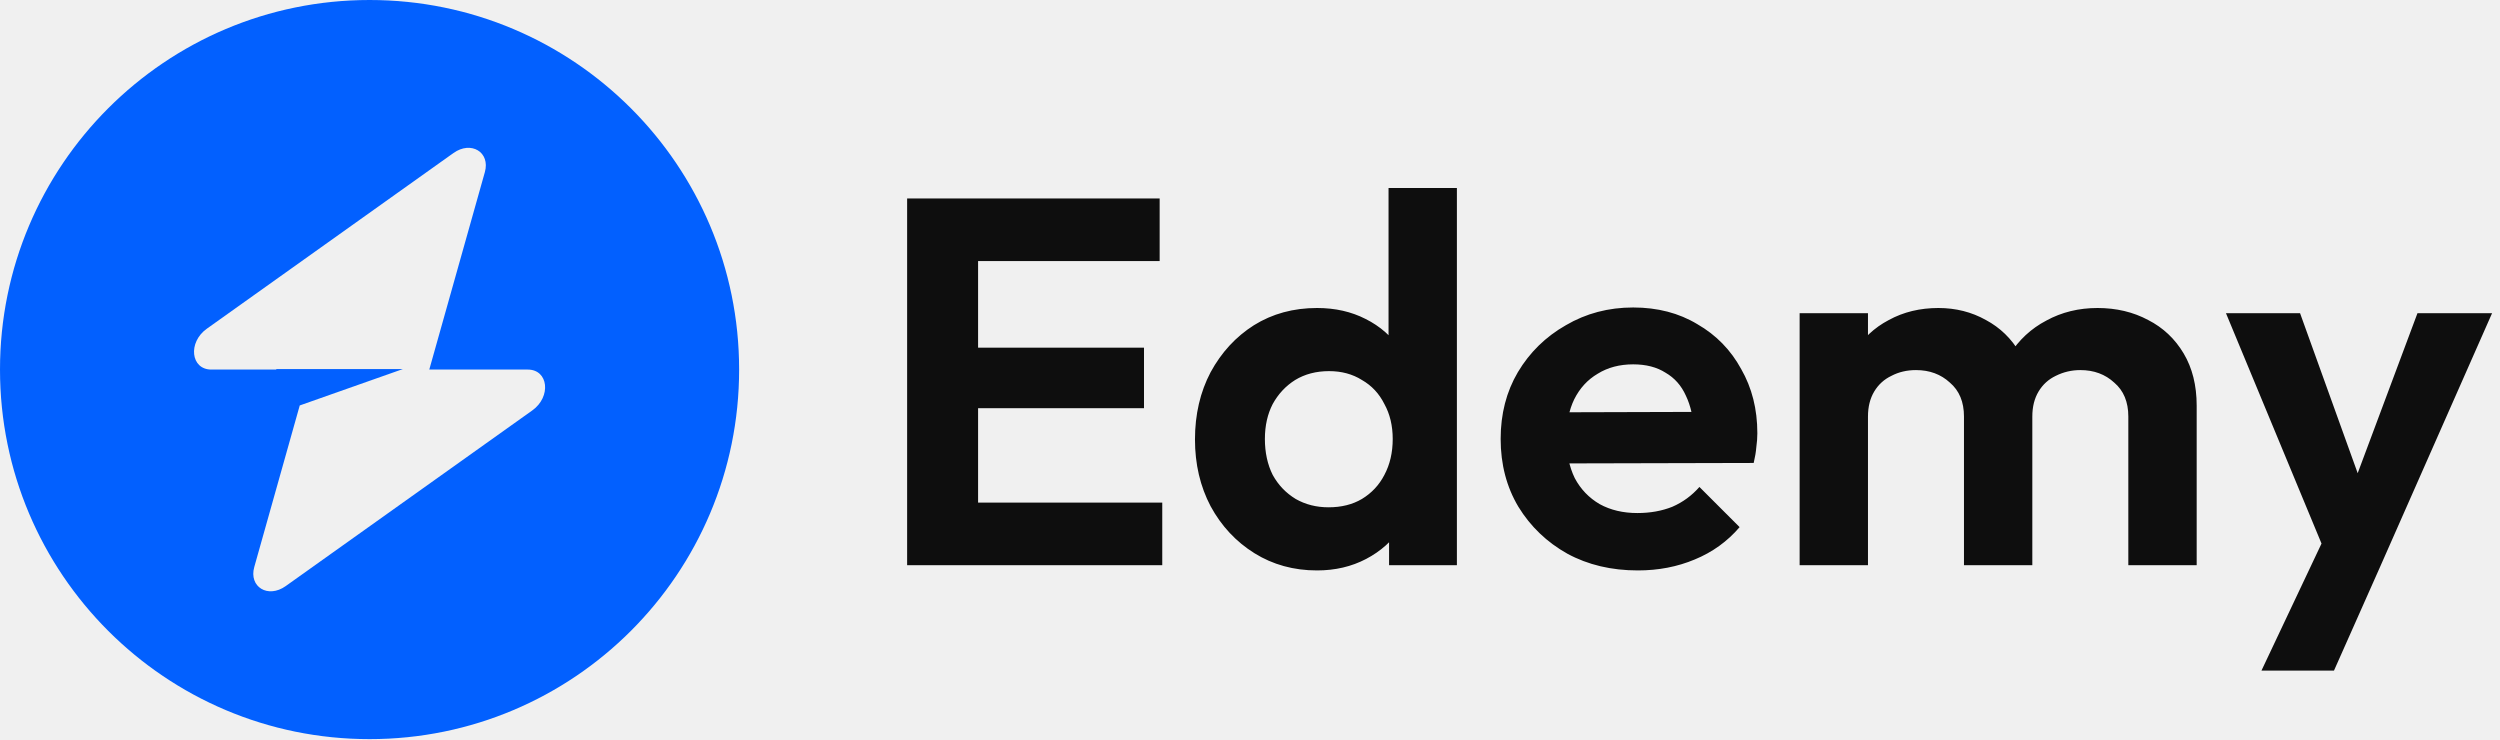
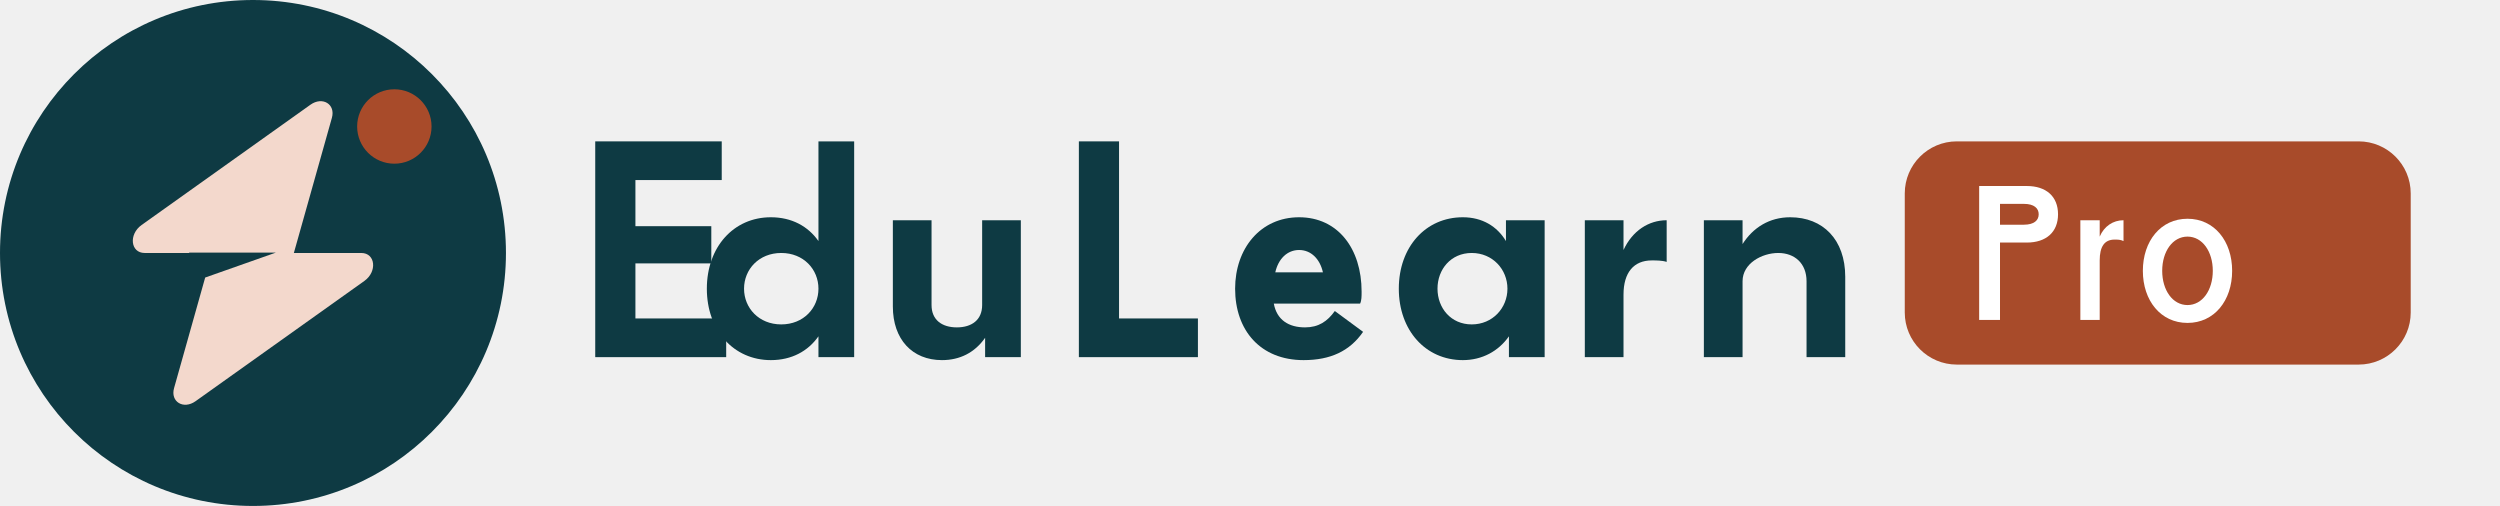
- <svg xmlns="http://www.w3.org/2000/svg" width="115" height="34" viewBox="0 0 115 34" fill="none">
-   <path fill-rule="evenodd" clip-rule="evenodd" d="M17 34C26.389 34 34 26.389 34 17C34 7.611 26.389 0 17 0C7.611 0 0 7.611 0 17C0 26.389 7.611 34 17 34ZM22.303 7.919C22.562 7.002 21.672 6.46 20.859 7.039L9.514 15.121C8.633 15.749 8.771 17 9.722 17H12.71V16.977H18.532L13.788 18.651L11.697 26.081C11.438 26.998 12.328 27.54 13.141 26.961L24.486 18.879C25.367 18.251 25.229 17 24.278 17H19.747L22.303 7.919Z" fill="#0260FF" />
-   <path d="M41.728 26V9.128H44.992V26H41.728ZM44.128 26V23.12H53.464V26H44.128ZM44.128 18.776V15.992H52.624V18.776H44.128ZM44.128 12.008V9.128H53.344V12.008H44.128ZM60.585 26.24C59.513 26.24 58.553 25.976 57.705 25.448C56.857 24.92 56.185 24.2 55.689 23.288C55.209 22.376 54.969 21.352 54.969 20.216C54.969 19.064 55.209 18.032 55.689 17.12C56.185 16.208 56.849 15.488 57.681 14.96C58.529 14.432 59.497 14.168 60.585 14.168C61.417 14.168 62.161 14.336 62.817 14.672C63.489 15.008 64.025 15.48 64.425 16.088C64.841 16.68 65.065 17.352 65.097 18.104V22.232C65.065 22.984 64.849 23.664 64.449 24.272C64.049 24.88 63.513 25.36 62.841 25.712C62.169 26.064 61.417 26.24 60.585 26.24ZM61.113 23.336C61.705 23.336 62.217 23.208 62.649 22.952C63.097 22.68 63.441 22.312 63.681 21.848C63.937 21.368 64.065 20.816 64.065 20.192C64.065 19.584 63.937 19.048 63.681 18.584C63.441 18.104 63.097 17.736 62.649 17.48C62.217 17.208 61.713 17.072 61.137 17.072C60.545 17.072 60.025 17.208 59.577 17.48C59.145 17.752 58.801 18.12 58.545 18.584C58.305 19.048 58.185 19.584 58.185 20.192C58.185 20.816 58.305 21.368 58.545 21.848C58.801 22.312 59.153 22.68 59.601 22.952C60.049 23.208 60.553 23.336 61.113 23.336ZM67.017 26H63.897V22.88L64.401 20.048L63.873 17.264V8.648H67.017V26ZM75.342 26.24C74.126 26.24 73.046 25.984 72.102 25.472C71.158 24.944 70.406 24.224 69.846 23.312C69.302 22.4 69.03 21.36 69.03 20.192C69.03 19.04 69.294 18.016 69.822 17.12C70.366 16.208 71.102 15.488 72.03 14.96C72.958 14.416 73.99 14.144 75.126 14.144C76.246 14.144 77.23 14.4 78.078 14.912C78.942 15.408 79.614 16.096 80.094 16.976C80.59 17.84 80.838 18.824 80.838 19.928C80.838 20.136 80.822 20.352 80.79 20.576C80.774 20.784 80.734 21.024 80.67 21.296L70.926 21.32V18.968L79.206 18.944L77.934 19.928C77.902 19.24 77.774 18.664 77.55 18.2C77.342 17.736 77.03 17.384 76.614 17.144C76.214 16.888 75.718 16.76 75.126 16.76C74.502 16.76 73.958 16.904 73.494 17.192C73.03 17.464 72.67 17.856 72.414 18.368C72.174 18.864 72.054 19.456 72.054 20.144C72.054 20.848 72.182 21.464 72.438 21.992C72.71 22.504 73.094 22.904 73.59 23.192C74.086 23.464 74.662 23.6 75.318 23.6C75.91 23.6 76.446 23.504 76.926 23.312C77.406 23.104 77.822 22.8 78.174 22.4L80.022 24.248C79.462 24.904 78.774 25.4 77.958 25.736C77.158 26.072 76.286 26.24 75.342 26.24ZM82.783 26V14.408H85.927V26H82.783ZM90.343 26V19.16C90.343 18.488 90.127 17.968 89.695 17.6C89.279 17.216 88.759 17.024 88.135 17.024C87.719 17.024 87.343 17.112 87.007 17.288C86.671 17.448 86.407 17.688 86.215 18.008C86.023 18.328 85.927 18.712 85.927 19.16L84.703 18.56C84.703 17.664 84.895 16.888 85.279 16.232C85.679 15.576 86.215 15.072 86.887 14.72C87.559 14.352 88.319 14.168 89.167 14.168C89.967 14.168 90.695 14.352 91.351 14.72C92.007 15.072 92.527 15.576 92.911 16.232C93.295 16.872 93.487 17.648 93.487 18.56V26H90.343ZM97.903 26V19.16C97.903 18.488 97.687 17.968 97.255 17.6C96.839 17.216 96.319 17.024 95.695 17.024C95.295 17.024 94.919 17.112 94.567 17.288C94.231 17.448 93.967 17.688 93.775 18.008C93.583 18.328 93.487 18.712 93.487 19.16L91.687 18.728C91.751 17.8 91.999 17 92.431 16.328C92.863 15.64 93.431 15.112 94.135 14.744C94.839 14.36 95.623 14.168 96.487 14.168C97.351 14.168 98.127 14.352 98.815 14.72C99.503 15.072 100.047 15.584 100.447 16.256C100.847 16.928 101.047 17.728 101.047 18.656V26H97.903ZM107.243 26.096L102.395 14.408H105.803L109.019 23.336H107.867L111.203 14.408H114.635L109.475 26.096H107.243ZM104.027 30.848L107.555 23.384L109.475 26.096L107.363 30.848H104.027Z" fill="#0E0E0E" />
+ <svg xmlns="http://www.w3.org/2000/svg" width="168" height="34" viewBox="0 0 168 34" fill="none">
+   <circle cx="17" cy="17" r="17" fill="#0E3A43" />
+   <path fill-rule="evenodd" clip-rule="evenodd" d="M22.303 7.919C22.562 7.002 21.672 6.46 20.859 7.039L9.514 15.121C8.633 15.749 8.771 17 9.722 17H12.71V16.977H18.532L13.788 18.651L11.697 26.081C11.438 26.998 12.328 27.54 13.141 26.961L24.486 18.879C25.367 18.251 25.229 17 24.278 17H19.747L22.303 7.919Z" fill="#F3D8CC" />
+   <circle cx="26.5" cy="8.5" r="2.5" fill="#A84B2A" />
+   <g fill="#0E3A43">
+     <path d="M40 9.5H48.5V12.1H42.7V15.2H47.8V17.7H42.7V21.4H48.8V24H40V9.5Z" />
+     <path d="M54.8 9.5H57.4V24H55V22.6C54.3 23.6 53.2 24.2 51.8 24.2C49.3 24.2 47.5 22.2 47.5 19.4C47.5 16.6 49.3 14.6 51.8 14.6C53.2 14.6 54.3 15.2 55 16.2V9.5H54.8ZM52.5 17C51 17 50 18.1 50 19.4C50 20.7 51 21.8 52.5 21.8C54 21.8 55 20.7 55 19.4C55 18.1 54 17 52.5 17Z" />
+     <path d="M60 14.8H62.6V20.5C62.6 21.5 63.3 22 64.3 22C65.3 22 66 21.5 66 20.5V14.8H68.6V24H66.2V22.7C65.5 23.7 64.5 24.2 63.3 24.2C61.3 24.2 60 22.8 60 20.6V14.8Z" />
+     <path d="M72.5 9.5H75.2V21.4H80.5V24H72.5V9.5Z" />
+     <path d="M83 19.4C83 16.7 84.7 14.6 87.3 14.6C89.9 14.6 91.5 16.7 91.5 19.6C91.5 19.9 91.5 20.2 91.4 20.4H85.6C85.8 21.5 86.6 22 87.7 22C88.6 22 89.2 21.6 89.7 20.9L91.6 22.3C90.7 23.6 89.4 24.2 87.6 24.2C84.7 24.2 83 22.2 83 19.4ZM88.9 18.3C88.7 17.4 88.1 16.8 87.3 16.8C86.5 16.8 85.9 17.4 85.7 18.3H88.9Z" />
+     <path d="M94 19.4C94 16.6 95.8 14.6 98.3 14.6C99.6 14.6 100.6 15.2 101.2 16.2V14.8H103.8V24H101.4V22.6C100.7 23.6 99.6 24.2 98.3 24.2C95.8 24.2 94 22.2 94 19.4ZM101.3 19.4C101.3 18.1 100.3 17 98.9 17C97.5 17 96.6 18.1 96.6 19.4C96.6 20.7 97.5 21.8 98.9 21.8C100.3 21.8 101.3 20.7 101.3 19.4Z" />
+     <path d="M106.5 14.8H109.1V16.8C109.7 15.5 110.8 14.8 112 14.8V17.6C111.7 17.5 111.3 17.5 111 17.5C109.8 17.5 109.1 18.3 109.1 19.8V24H106.5V14.8Z" />
+     <path d="M114.5 14.8H117.1V16.4C117.8 15.3 118.9 14.6 120.3 14.6C122.5 14.6 124 16.1 124 18.6V24H121.4V18.9C121.4 17.7 120.6 17 119.5 17C118.4 17 117.1 17.7 117.1 18.9V24H114.5V14.8Z" />
+   </g>
+   <rect x="128" y="9.5" width="34" height="15" rx="3.5" fill="#A84B2A" />
+   <g fill="#FFFFFF">
+     <path d="M133 12.5H136.2C137.5 12.5 138.3 13.2 138.3 14.4C138.3 15.6 137.5 16.3 136.2 16.3H134.4V21.5H133V12.5ZM134.4 15.1H136C136.7 15.1 137 14.8 137 14.4C137 14 136.7 13.7 136 13.7H134.4V15.1Z" />
+     <path d="M139.8 14.8H141.1V15.9C141.4 15.2 142 14.8 142.7 14.8V16.2C142.5 16.1 142.3 16.1 142.1 16.1C141.4 16.1 141.1 16.6 141.1 17.5V21.5H139.8V14.8Z" />
+     <path d="M144 18.2C144 16.2 145.2 14.7 147 14.7C148.8 14.7 150 16.2 150 18.2C150 20.2 148.8 21.7 147 21.7C145.2 21.7 144 20.2 144 18.2ZM148.7 18.2C148.7 16.9 148 15.9 147 15.9C146 15.9 145.3 16.9 145.3 18.2C145.3 19.5 146 20.5 147 20.5C148 20.5 148.7 19.5 148.7 18.2Z" />
+   </g>
</svg>
